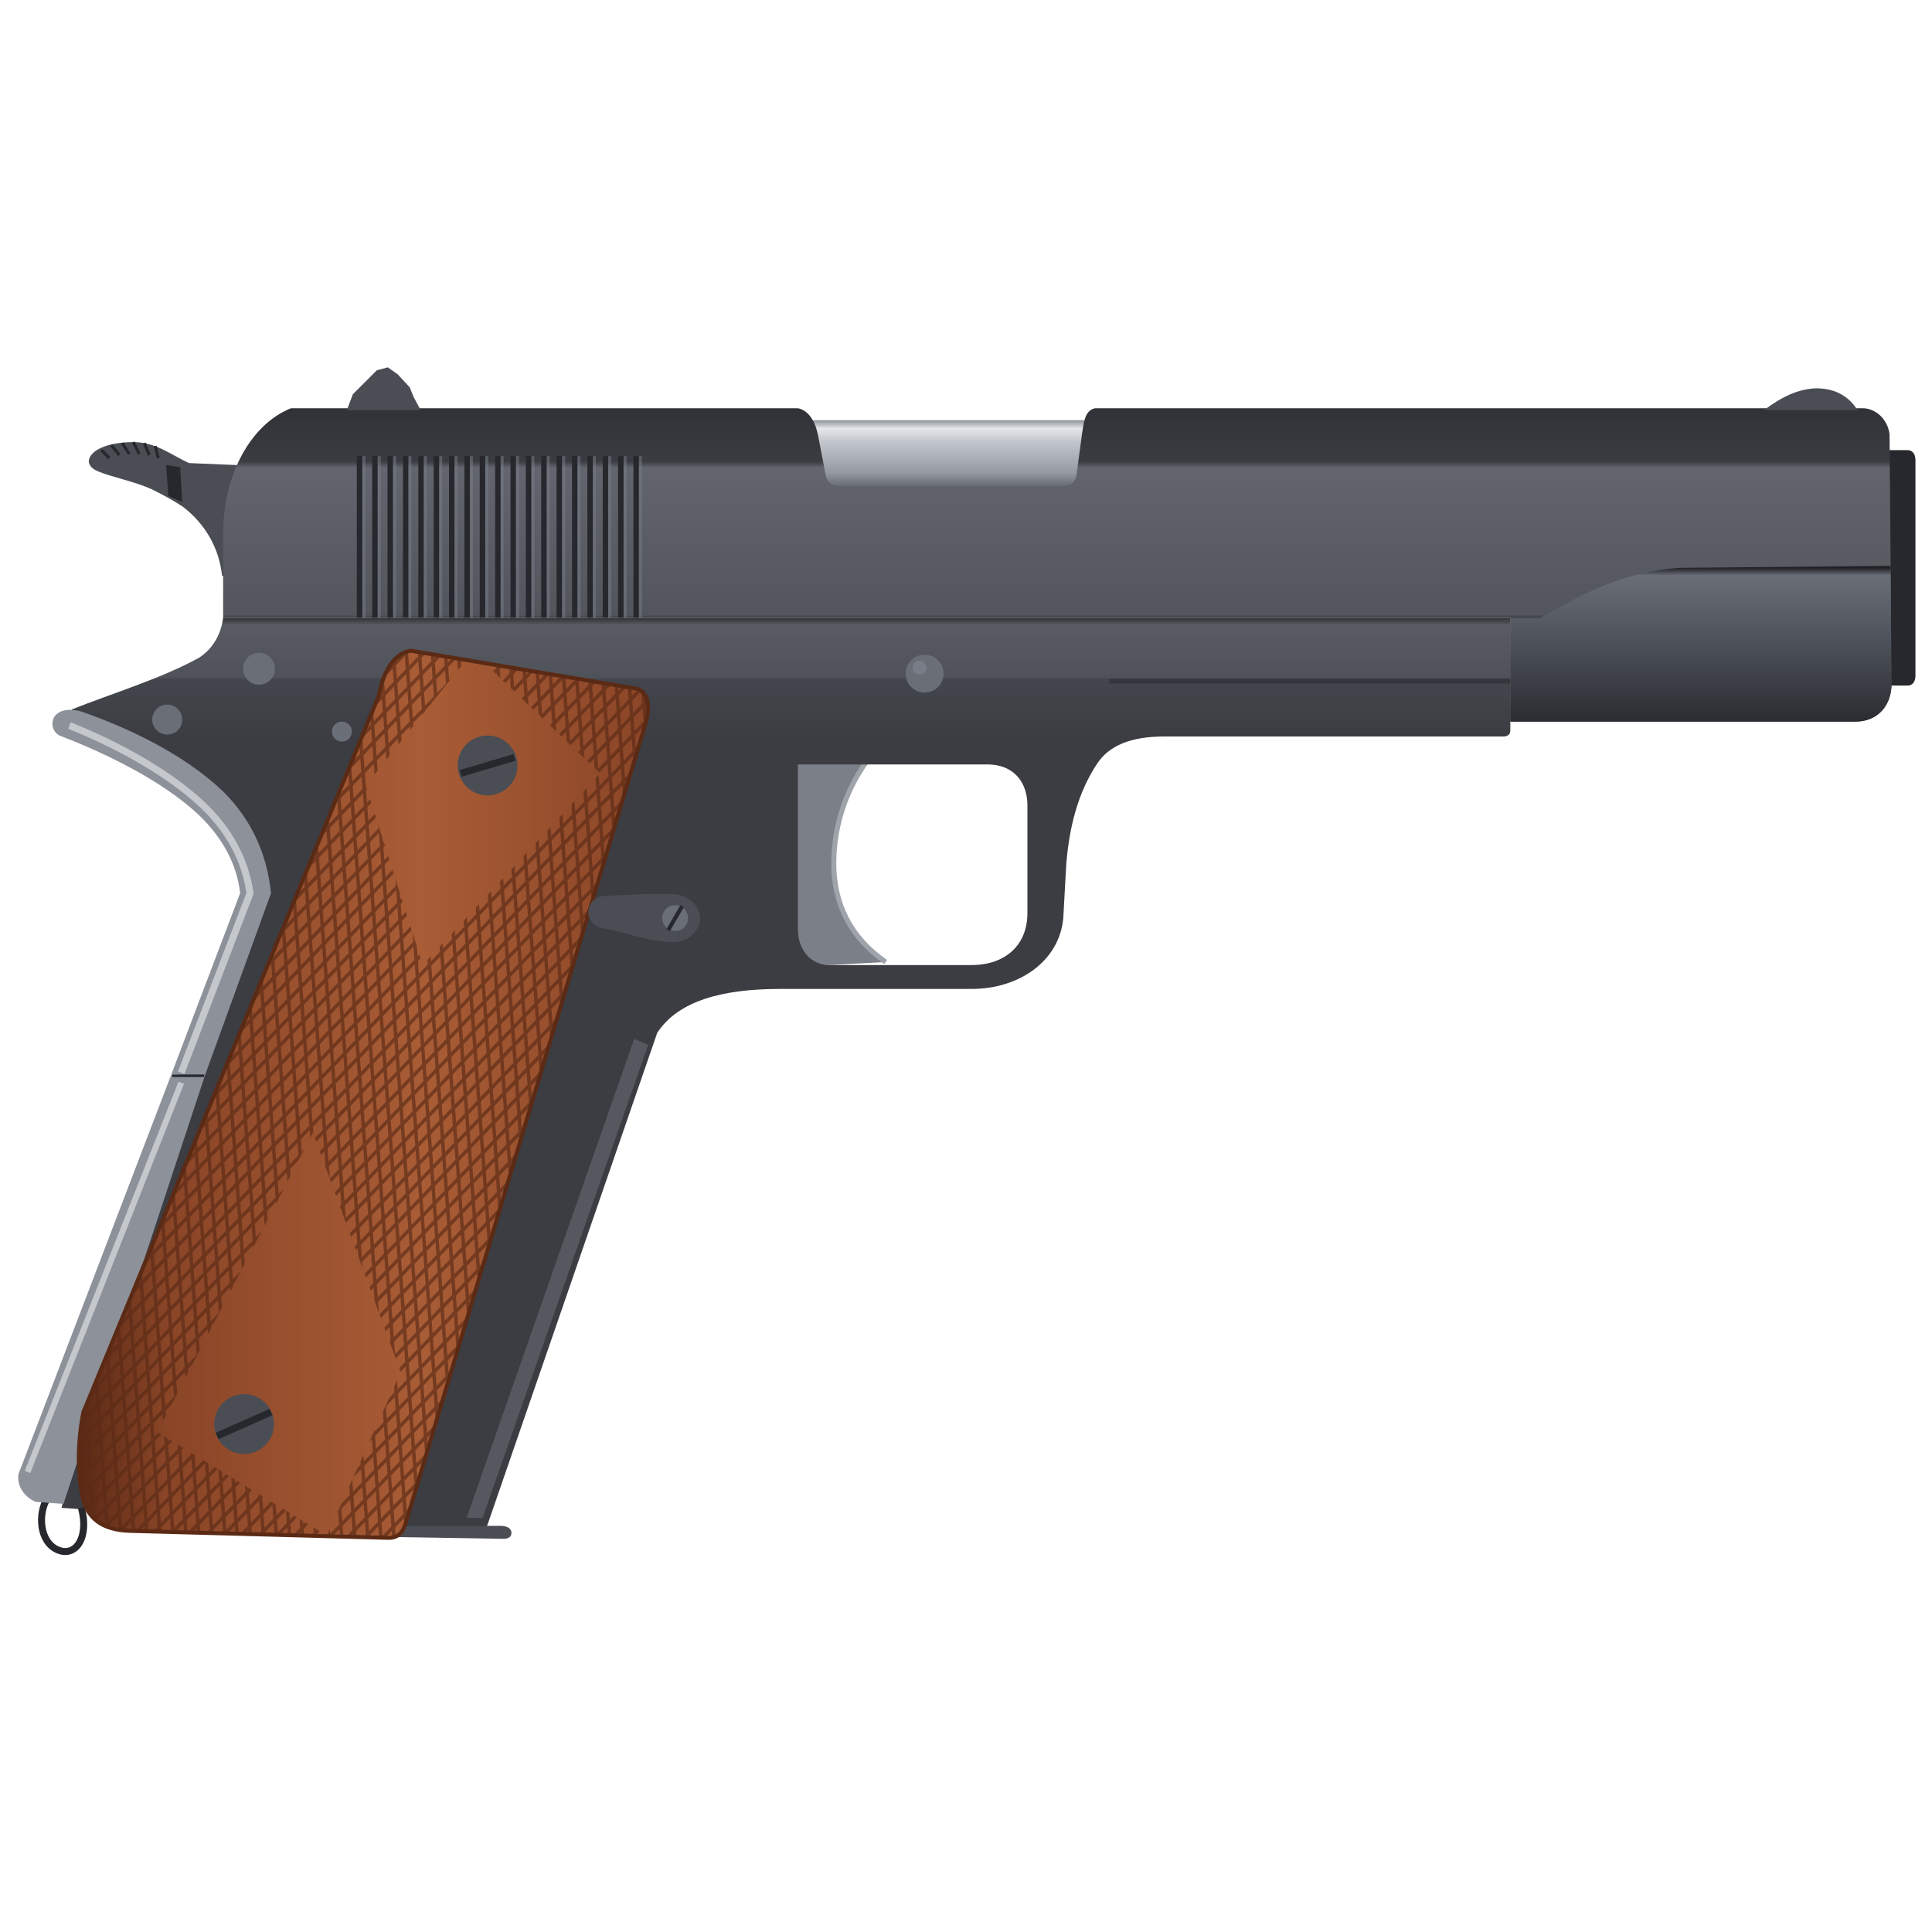
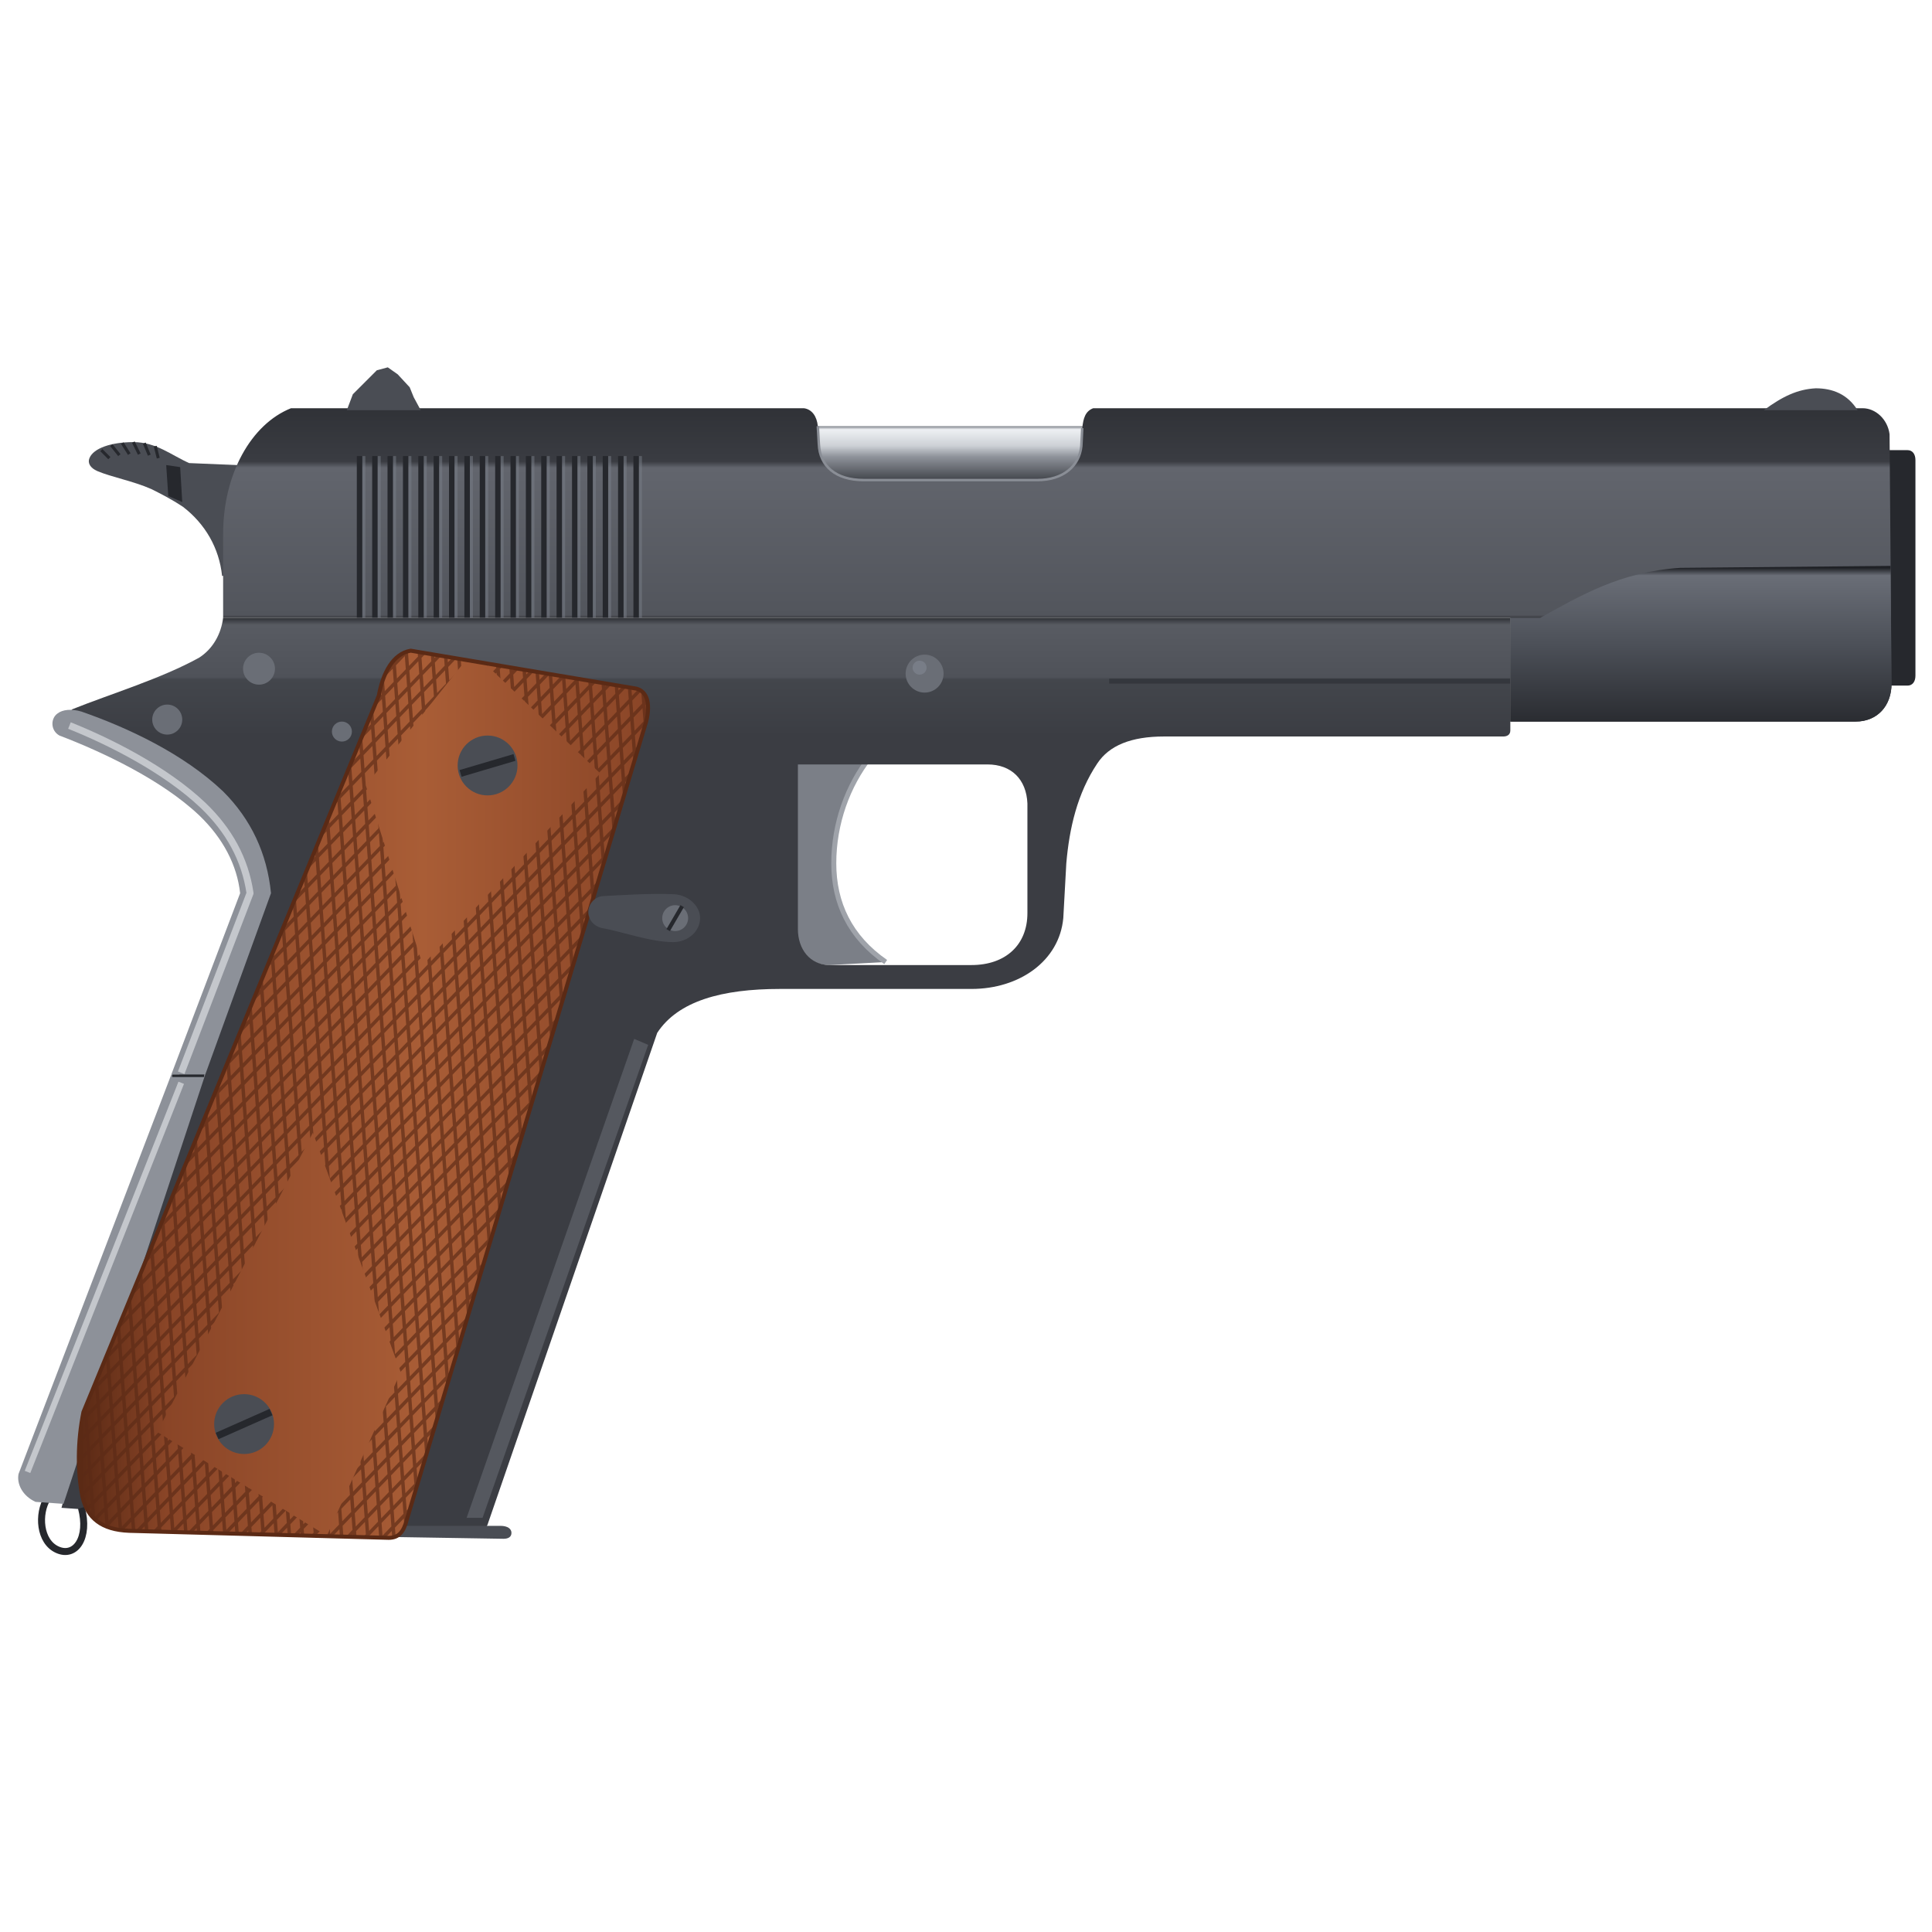
<svg xmlns="http://www.w3.org/2000/svg" width="256" height="256" viewBox="-113.68 -65.61 224 224" fill-rule="evenodd" stroke-linejoin="round" clip-rule="evenodd">
  <defs>
    <linearGradient id="m1911-slide-shading" gradientUnits="userSpaceOnUse" x1="0" y1="-18.28" x2="0" y2="18.05">
      <stop offset="0" stop-color="#303237" />
      <stop offset="0.17" stop-color="#3a3c42" />
      <stop offset="0.19" stop-color="#62656d" />
      <stop offset="0.66" stop-color="#52555c" />
      <stop offset="0.67" stop-color="#36383d" />
      <stop offset="1" stop-color="#36383d" />
    </linearGradient>
    <linearGradient id="m1911-nose-shading" gradientUnits="userSpaceOnUse" x1="0" y1="0.23" x2="0" y2="18.05">
      <stop offset="0" stop-color="#1f2125" />
      <stop offset="0.05" stop-color="#6a6e77" />
      <stop offset="0.5" stop-color="#4c5058" />
      <stop offset="1" stop-color="#2a2c31" />
    </linearGradient>
    <linearGradient id="m1911-frame-shading" gradientUnits="userSpaceOnUse" x1="0" y1="6.02" x2="0" y2="19.78">
      <stop offset="0" stop-color="#2e3035" />
      <stop offset="0.06" stop-color="#585b62" />
      <stop offset="0.5" stop-color="#4f5259" />
      <stop offset="0.52" stop-color="#43464c" />
      <stop offset="1" stop-color="#3b3d43" />
    </linearGradient>
-     <linearGradient id="m1911-barrel-shading" gradientUnits="userSpaceOnUse" x1="0" y1="-16.89" x2="0" y2="-8.79">
-       <stop offset="0" stop-color="#8d9198" />
-       <stop offset="0.12" stop-color="#e4e7eb" />
-       <stop offset="0.3" stop-color="#c3c7cd" />
-       <stop offset="0.75" stop-color="#9599a1" />
-       <stop offset="1" stop-color="#5a5e66" />
+     <linearGradient id="m1911-barrel-shading" gradientUnits="userSpaceOnUse" x1="0" y1="-16.2" x2="0" y2="-9.72">
+       <stop offset="0" stop-color="#7e828a" />
+       <stop offset="0.06" stop-color="#eef0f3" />
+       <stop offset="0.35" stop-color="#cdd1d6" />
+       <stop offset="0.55" stop-color="#8e929a" />
+       <stop offset="1" stop-color="#3c3f45" />
    </linearGradient>
    <linearGradient id="m1911-wood-shading" gradientUnits="userSpaceOnUse" x1="-104.24" y1="-26.84" x2="-38.29" y2="-26.84">
      <stop offset="0" stop-color="#5b2a15" />
      <stop offset="0.15" stop-color="#8a4527" />
      <stop offset="0.6" stop-color="#a95d36" />
      <stop offset="1" stop-color="#8a4527" />
    </linearGradient>
    <clipPath id="m1911-panel-clip">
      <path d="M-66.06,9.83 L-39.91,14.23 C-38.53,14.58 -38.29,16.2 -38.76,18.05 L-66.52,110.6 C-66.87,111.99 -67.45,112.69 -68.61,112.69 L-98.69,111.88 C-101.93,111.76 -103.55,110.37 -104.12,107.94 C-104.7,105.05 -104.7,101.58 -104.01,98.11 L-69.76,15.04 C-69.3,12.49 -68.14,10.18 -66.06,9.83 Z" />
    </clipPath>
  </defs>
  <g id="hammer">
    <path d="M-103.31,-12.49 C-102.85,-13.65 -100.77,-14.35 -98.22,-14.35 C-95.56,-14.35 -93.83,-12.84 -91.75,-11.92 L-83.42,-11.57 L-83.42,1.16 L-87.93,1.16 C-88.27,-2.08 -89.89,-4.86 -92.44,-6.83 C-93.83,-7.75 -94.98,-8.33 -96.14,-8.91 C-98.22,-9.83 -100.77,-10.3 -102.39,-10.99 C-103.2,-11.34 -103.55,-11.92 -103.31,-12.49 Z" fill="#4a4d54" />
    <path d="M-94.41,-11.69 L-92.79,-11.45 L-92.55,-7.4 L-94.17,-8.1 Z" fill="#26282d" />
    <path d="M-101.93,-13.42 L-101,-12.49 M-100.77,-14 L-99.84,-12.84 M-99.5,-14.23 L-98.69,-12.96 M-98.22,-14.35 L-97.53,-12.96 M-96.95,-14.23 L-96.37,-12.84 M-95.68,-13.88 L-95.33,-12.49" stroke="#26282d" stroke-width="0.35" fill="none" />
  </g>
  <g id="barrel">
-     <rect x="-20.36" y="-16.89" width="33.55" height="8.1" fill="url(#m1911-barrel-shading)" />
+     <rect x="-20.36" y="-16.2" width="33.55" height="7.29" fill="url(#m1911-barrel-shading)" />
    <path d="M104.93,-13.42 L107.48,-13.42 C108.06,-13.42 108.4,-12.96 108.4,-12.26 L108.4,12.73 C108.4,13.42 108.06,13.88 107.48,13.88 L104.93,13.88 Z" fill="#26282d" />
  </g>
  <g id="trigger">
    <path d="M-22.56,21.75 L-12.61,21.75 C-15.16,25.22 -17.01,29.85 -17.01,34.48 C-17.01,39.1 -15.16,43.04 -10.99,45.93 L-17.47,46.28 C-19.78,46.28 -21.87,44.66 -22.1,42.34 Z" fill="#7b7f87" />
    <path d="M-12.84,22.21 C-15.39,25.45 -17.01,29.85 -17.01,34.48 C-17.01,39.1 -15.16,43.04 -10.99,45.93" stroke="#9fa3aa" stroke-width="0.58" fill="none" />
  </g>
  <g id="frame">
    <path d="M-87.81,6.02 L61.43,6.02 L61.43,19.09 C61.43,19.55 61.09,19.78 60.62,19.78 L21.29,19.78 C17.47,19.78 14.92,20.82 13.54,22.91 C11.22,26.38 10.3,30.43 9.95,34.48 L9.6,40.84 C9.14,45.81 4.51,49.05 -1.04,49.05 L-23.25,49.05 C-29.96,49.05 -35.06,50.44 -37.48,54.14 L-57.04,110.83 C-57.27,111.64 -57.85,112.57 -59,112.57 L-106.55,109.21 L-92.9,59 L-84.57,37.95 L-89.2,28.46 L-104.24,17.59 L-105.4,16.66 C-100.77,14.81 -94.98,13.07 -90.59,10.64 C-88.97,9.6 -88.04,7.87 -87.81,6.02 Z M0.81,23.02 C3.59,23.02 5.32,24.76 5.44,27.54 L5.44,40.26 C5.44,43.96 2.89,46.28 -1.04,46.28 L-17.47,46.28 C-19.78,46.28 -21.17,44.43 -21.17,42.11 L-21.17,23.02 Z" fill="url(#m1911-frame-shading)" />
    <path d="M-38.53,55.53 L-57.73,110.37 L-59.58,110.37 L-40.15,54.84 Z" fill="#6a6e76" opacity="0.55" />
    <path d="M14.92,13.07 L61.43,13.07 L61.43,13.65 L14.92,13.65 Z" fill="#26282d" opacity="0.5" />
  </g>
  <g id="grip-safety">
    <path d="M-107.02,17.12 C-107.83,17.7 -107.83,19.09 -106.79,19.67 C-101.93,21.52 -94.98,24.76 -90.59,28.92 C-87.81,31.58 -86.19,34.71 -85.84,37.95 L-93.83,59 L-89.89,59 L-82.26,37.95 C-82.72,33.32 -84.57,29.39 -87.81,26.15 C-92.44,21.75 -98.92,18.74 -104.24,16.89 C-105.4,16.54 -106.44,16.66 -107.02,17.12 Z" fill="#8d9199" />
    <path d="M-105.63,18.51 C-101,20.36 -94.52,23.6 -90.13,27.77 C-87.12,30.66 -85.27,34.01 -84.69,37.95 L-92.67,58.77" stroke="#c4c7cc" stroke-width="0.81" fill="none" />
  </g>
  <g id="mainspring-housing">
    <path d="M-108.17,108.06 C-109.33,109.91 -109.1,113.15 -107.02,114.07 C-104.93,115 -103.31,112.69 -104.24,109.21" stroke="#26282d" stroke-width="0.81" fill="none" />
    <path d="M-93.83,59 L-89.89,59 L-106.32,108.75 L-109.56,108.52 C-111.07,107.83 -111.76,106.44 -111.53,105.28 Z" fill="#8d9199" />
    <path d="M-92.67,59.93 L-110.49,105.05" stroke="#c4c7cc" stroke-width="0.69" fill="none" />
    <path d="M-93.71,59.12 L-90.01,59.12" stroke="#26282d" stroke-width="0.29" fill="none" />
  </g>
  <g id="magazine">
    <path d="M-69.53,111.3 L-55.65,111.3 C-54.84,111.3 -54.38,111.64 -54.38,112.11 C-54.38,112.57 -54.72,112.8 -55.3,112.8 L-69.53,112.57 Z" fill="#4a4d54" />
  </g>
  <g id="grip-panel">
    <path d="M-66.06,9.83 L-39.91,14.23 C-38.53,14.58 -38.29,16.2 -38.76,18.05 L-66.52,110.6 C-66.87,111.99 -67.45,112.69 -68.61,112.69 L-98.69,111.88 C-101.93,111.76 -103.55,110.37 -104.12,107.94 C-104.7,105.05 -104.7,101.58 -104.01,98.11 L-69.76,15.04 C-69.3,12.49 -68.14,10.18 -66.06,9.83 Z" fill="url(#m1911-wood-shading)" />
    <g clip-path="url(#m1911-panel-clip)">
      <path d="M12.15,-26.38 L24.18,135.13 M10.64,-26.26 L22.68,135.25 M9.14,-26.15 L21.17,135.36 M7.64,-26.03 L19.67,135.48 M6.13,-25.92 L18.16,135.59 M4.63,-25.8 L16.66,135.71 M3.12,-25.68 L15.16,135.82 M1.62,-25.57 L13.65,135.94 M0.12,-25.45 L12.15,136.06 M-1.39,-25.34 L10.64,136.17 M-2.89,-25.22 L9.14,136.29 M-4.4,-25.11 L7.64,136.4 M-5.9,-24.99 L6.13,136.52 M-7.4,-24.99 L4.63,136.63 M-8.91,-24.87 L3.12,136.75 M-10.41,-24.76 L1.62,136.87 M-11.92,-24.64 L0.12,136.98 M-13.42,-24.53 L-1.27,136.98 M-14.92,-24.41 L-2.78,137.1 M-16.43,-24.3 L-4.28,137.21 M-17.93,-24.18 L-5.78,137.33 M-19.32,-24.06 L-7.29,137.44 M-20.82,-23.95 L-8.79,137.56 M-22.33,-23.83 L-10.3,137.68 M-23.83,-23.72 L-11.8,137.79 M-25.34,-23.6 L-13.3,137.91 M-26.84,-23.49 L-14.81,138.02 M-28.34,-23.37 L-16.31,138.14 M-29.85,-23.25 L-17.82,138.25 M-31.35,-23.14 L-19.32,138.37 M-32.86,-23.02 L-20.82,138.49 M-34.36,-22.91 L-22.33,138.6 M-35.87,-22.79 L-23.83,138.72 M-37.37,-22.68 L-25.34,138.83 M-38.87,-22.56 L-26.84,138.95 M-40.38,-22.44 L-28.34,139.06 M-41.88,-22.33 L-29.85,139.18 M-43.39,-22.21 L-31.35,139.3 M-44.89,-22.1 L-32.86,139.41 M-46.39,-21.98 L-34.36,139.53 M-47.9,-21.87 L-35.87,139.64 M-49.4,-21.75 L-37.37,139.76 M-50.91,-21.63 L-38.87,139.87 M-52.41,-21.52 L-40.38,139.99 M-53.91,-21.52 L-41.88,140.1 M-55.42,-21.4 L-43.27,140.22 M-56.92,-21.29 L-44.77,140.34 M-58.43,-21.17 L-46.28,140.34 M-59.81,-21.06 L-47.78,140.45 M-61.32,-20.94 L-49.29,140.57 M-62.82,-20.82 L-50.79,140.68 M-64.33,-20.71 L-52.29,140.8 M-65.83,-20.59 L-53.8,140.91 M-67.33,-20.48 L-55.3,141.03 M-68.84,-20.36 L-56.81,141.15 M-70.34,-20.25 L-58.31,141.26 M-71.85,-20.13 L-59.81,141.38 M-73.35,-20.01 L-61.32,141.49 M-74.85,-19.9 L-62.82,141.61 M-76.36,-19.78 L-64.33,141.72 M-77.86,-19.67 L-65.83,141.84 M-79.37,-19.55 L-67.33,141.96 M-80.87,-19.44 L-68.84,142.07 M-82.37,-19.32 L-70.34,142.19 M-83.88,-19.21 L-71.85,142.3 M-85.38,-19.09 L-73.35,142.42 M-86.89,-18.97 L-74.85,142.53 M-88.39,-18.86 L-76.36,142.65 M-89.89,-18.74 L-77.86,142.77 M-91.4,-18.63 L-79.37,142.88 M-92.9,-18.51 L-80.87,143 M-94.41,-18.4 L-82.37,143.11 M-95.91,-18.28 L-83.88,143.23 M-97.41,-18.16 L-85.27,143.34 M-98.92,-18.16 L-86.77,143.46 M-100.42,-18.05 L-88.27,143.58 M-101.81,-17.93 L-89.78,143.69 M-103.31,-17.82 L-91.28,143.69 M-104.82,-17.7 L-92.79,143.81 M-106.32,-17.59 L-94.29,143.92 M-107.83,-17.47 L-95.79,144.04 M-109.33,-17.35 L-97.3,144.15 M-110.83,-17.24 L-98.8,144.27 M-112.34,-17.12 L-100.31,144.39 M-113.84,-17.01 L-101.81,144.5 M-115.35,-16.89 L-103.31,144.62 M-116.85,-16.78 L-104.82,144.73 M-118.35,-16.66 L-106.32,144.85 M-119.86,-16.54 L-107.83,144.96 M-121.36,-16.43 L-109.33,145.08 M-122.87,-16.31 L-110.83,145.2 M-124.37,-16.2 L-112.34,145.31 M-125.87,-16.08 L-113.84,145.43 M-127.38,-15.97 L-115.35,145.54 M-128.88,-15.85 L-116.85,145.66 M-130.39,-15.73 L-118.35,145.77 M-131.89,-15.62 L-119.86,145.89 M-133.39,-15.5 L-121.36,146.01 M-134.9,-15.39 L-122.87,146.12 M-136.4,-15.27 L-124.37,146.24 M-137.91,-15.16 L-125.76,146.35 M-139.41,-15.04 L-127.26,146.47 M-140.91,-14.92 L-128.77,146.58 M-142.42,-14.81 L-130.27,146.7 M-143.81,-14.81 L-131.78,146.82 M-145.31,-14.69 L-133.28,146.93 M-146.82,-14.58 L-134.78,147.05 M-148.32,-14.46 L-136.29,147.16 M-149.82,-14.35 L-137.79,147.16 M-151.33,-14.23 L-139.3,147.28 M-152.83,-14.11 L-140.8,147.39 M-154.34,-14 L-142.3,147.51 M-155.84,-13.88 L-143.81,147.63 M-157.34,-13.77 L-145.31,147.74 M-158.85,-13.65 L-146.82,147.86 M-160.35,-13.54 L-148.32,147.97 M-161.86,-13.42 L-149.82,148.09 M-163.36,-13.3 L-151.33,148.2 M-164.86,-13.19 L-152.83,148.32 M-166.37,-13.07 L-154.34,148.43 M-167.87,-12.96 L-155.84,148.55 M49.29,65.25 L-62.94,181.99 M48.24,64.21 L-63.98,180.94 M47.2,63.17 L-65.02,179.9 M46.05,62.13 L-66.18,178.86 M45,61.09 L-67.22,177.82 M43.96,60.04 L-68.37,176.78 M42.81,59 L-69.42,175.74 M41.77,57.96 L-70.46,174.7 M40.61,56.92 L-71.61,173.66 M39.57,55.88 L-72.66,172.61 M38.53,54.84 L-73.7,171.57 M37.37,53.8 L-74.85,170.53 M36.33,52.76 L-75.9,169.49 M35.29,51.72 L-77.05,168.45 M34.13,50.67 L-78.09,167.41 M33.09,49.63 L-79.13,166.37 M31.93,48.59 L-80.29,165.33 M30.89,47.55 L-81.33,164.28 M29.85,46.51 L-82.37,163.24 M28.69,45.47 L-83.53,162.2 M27.65,44.43 L-84.57,161.16 M26.61,43.39 L-85.73,160.12 M25.45,42.34 L-86.77,159.08 M24.41,41.3 L-87.81,158.04 M23.25,40.26 L-88.97,157 M22.21,39.22 L-90.01,155.96 M21.17,38.18 L-91.05,154.91 M20.01,37.14 L-92.21,153.87 M18.97,36.1 L-93.25,152.83 M17.93,35.06 L-94.29,151.79 M16.78,34.01 L-95.45,150.75 M15.73,32.97 L-96.49,149.71 M14.58,31.93 L-97.65,148.67 M13.54,30.89 L-98.69,147.63 M12.49,29.85 L-99.73,146.58 M11.34,28.81 L-100.88,145.54 M10.3,27.65 L-101.93,144.5 M9.26,26.61 L-102.97,143.46 M8.1,25.57 L-104.12,142.42 M7.06,24.53 L-105.17,141.38 M6.02,23.49 L-106.32,140.34 M4.86,22.44 L-107.36,139.3 M3.82,21.4 L-108.4,138.25 M2.66,20.36 L-109.56,137.21 M1.62,19.32 L-110.6,136.17 M0.58,18.28 L-111.64,135.13 M-0.58,17.24 L-112.8,134.09 M-1.62,16.2 L-113.84,133.05 M-2.66,15.16 L-115,132.01 M-3.82,14.11 L-116.04,130.97 M-4.86,13.07 L-117.08,129.92 M-6.02,12.03 L-118.24,128.88 M-7.06,10.99 L-119.28,127.84 M-8.1,9.95 L-120.32,126.8 M-9.26,8.91 L-121.48,125.76 M-10.3,7.87 L-122.52,124.72 M-11.34,6.83 L-123.68,123.68 M-12.49,5.78 L-124.72,122.64 M-13.54,4.74 L-125.76,121.59 M-14.69,3.7 L-126.92,120.55 M-15.73,2.66 L-127.96,119.51 M-16.78,1.62 L-129,118.47 M-17.93,0.58 L-130.16,117.43 M-18.97,-0.46 L-131.2,116.39 M-20.01,-1.5 L-132.35,115.35 M-21.17,-2.55 L-133.39,114.31 M-22.21,-3.59 L-134.44,113.26 M-23.37,-4.63 L-135.59,112.22 M-24.41,-5.67 L-136.63,111.18 M-25.45,-6.71 L-137.68,110.14 M-26.61,-7.75 L-138.83,109.1 M-27.65,-8.79 L-139.87,108.06 M-28.69,-9.83 L-141.03,107.02 M-29.85,-10.88 L-142.07,105.98 M-30.89,-11.92 L-143.11,104.93 M-32.05,-12.96 L-144.27,103.89 M-33.09,-14 L-145.31,102.85 M-34.13,-15.04 L-146.35,101.81 M-35.29,-16.08 L-147.51,100.77 M-36.33,-17.12 L-148.55,99.73 M-37.37,-18.16 L-149.71,98.69 M-38.53,-19.21 L-150.75,97.65 M-39.57,-20.25 L-151.79,96.6 M-40.72,-21.29 L-152.95,95.56 M-41.77,-22.33 L-153.99,94.52 M-42.81,-23.37 L-155.03,93.36 M-43.96,-24.41 L-156.19,92.32 M-45,-25.45 L-157.23,91.28 M-46.05,-26.49 L-158.27,90.24 M-47.2,-27.54 L-159.43,89.2 M-48.24,-28.58 L-160.47,88.16 M-49.4,-29.62 L-161.62,87.12 M-50.44,-30.66 L-162.67,86.08 M-51.48,-31.7 L-163.71,85.03 M-52.64,-32.74 L-164.86,83.99 M-53.68,-33.78 L-165.9,82.95 M-54.72,-34.82 L-166.95,81.91 M-55.88,-35.87 L-168.1,80.87 M-56.92,-36.91 L-169.14,79.83 M-57.96,-37.95 L-170.3,78.79 M-59.12,-38.99 L-171.34,77.75 M-60.16,-40.03 L-172.38,76.7 M-61.32,-41.07 L-173.54,75.66 M-62.36,-42.11 L-174.58,74.62 M-63.4,-43.15 L-175.62,73.58 M-64.56,-44.19 L-176.78,72.54 M-65.6,-45.24 L-177.82,71.5 M-66.64,-46.28 L-178.98,70.46 M-67.8,-47.32 L-180.02,69.42 M-68.84,-48.36 L-181.06,68.37 M-69.99,-49.4 L-182.22,67.33 M-71.04,-50.44 L-183.26,66.29 M-72.08,-51.48 L-184.3,65.25 M-73.23,-52.52 L-185.46,64.21 M-74.28,-53.57 L-186.5,63.17 M-75.32,-54.61 L-187.66,62.13 M-76.47,-55.65 L-188.7,61.09 M-77.51,-56.69 L-189.74,60.04 M-78.67,-57.73 L-190.89,59 M-79.71,-58.77 L-191.94,57.96 M-80.75,-59.81 L-192.98,56.92" stroke="#5b2a15" stroke-width="0.4" opacity="0.65" fill="none" />
    </g>
    <path d="M-58.89,9.95 L-44.08,24.06 L-64.67,46.28 L-71.27,25.45 Z" fill="url(#m1911-wood-shading)" clip-path="url(#m1911-panel-clip)" />
    <path d="M-77.4,65.71 L-67.22,93.48 L-75.78,112.45 L-95.45,100.42 Z" fill="url(#m1911-wood-shading)" clip-path="url(#m1911-panel-clip)" />
    <path d="M-66.06,9.83 L-39.91,14.23 C-38.53,14.58 -38.29,16.2 -38.76,18.05 L-66.52,110.6 C-66.87,111.99 -67.45,112.69 -68.61,112.69 L-98.69,111.88 C-101.93,111.76 -103.55,110.37 -104.12,107.94 C-104.7,105.05 -104.7,101.58 -104.01,98.11 L-69.76,15.04 C-69.3,12.49 -68.14,10.18 -66.06,9.83 Z" stroke="#5b2a15" stroke-width="0.46" fill="none" />
    <circle cx="-57.15" cy="23.14" r="3.47" fill="#4a4d54" />
    <path d="M-60.28,24.06 L-54.03,22.21" stroke="#26282d" stroke-width="0.81" />
    <circle cx="-85.38" cy="99.5" r="3.47" fill="#4a4d54" />
    <path d="M-88.51,100.88 L-82.26,98.11" stroke="#26282d" stroke-width="0.81" />
  </g>
  <g id="slide">
-     <path d="M-79.94,-18.28 L-21.17,-18.28 C-20.01,-18.05 -19.21,-16.89 -18.86,-15.27 L-17.93,-10.41 C-17.7,-9.6 -17.12,-9.26 -16.31,-9.26 L9.6,-9.26 C10.41,-9.26 10.88,-9.6 11.11,-10.41 L11.8,-15.5 C12.03,-17.12 12.26,-18.05 13.3,-18.28 L102.27,-18.28 C103.78,-18.28 105.17,-17.01 105.4,-15.27 L105.63,13.65 C105.63,16.2 104.01,18.05 101.46,18.05 L61.43,18.05 L61.43,6.02 L-87.81,6.02 L-87.81,-3.7 C-87.81,-10.64 -84.57,-16.43 -79.94,-18.28 Z" fill="url(#m1911-slide-shading)" />
+     <path d="M-79.94,-18.28 L-20.48,-18.28 C-19.55,-18.16 -18.97,-17.35 -18.86,-16.2 L-18.74,-14.11 C-18.63,-11.57 -16.78,-9.95 -13.54,-9.95 L6.59,-9.95 C9.6,-9.95 11.45,-11.57 11.69,-13.88 L11.8,-15.97 C11.92,-17.12 12.15,-17.93 13.07,-18.28 L102.27,-18.28 C103.78,-18.28 105.17,-17.01 105.4,-15.27 L105.63,13.65 C105.63,16.2 104.01,18.05 101.46,18.05 L61.43,18.05 L61.43,6.02 L-87.81,6.02 L-87.81,-3.7 C-87.81,-10.64 -84.57,-16.43 -79.94,-18.28 Z" fill="url(#m1911-slide-shading)" />
    <path d="M61.43,6.02 L64.9,6.02 C69.53,3.47 74.16,0.69 81.1,0.23 L105.51,0 L105.63,13.65 C105.63,16.2 104.01,18.05 101.46,18.05 L61.43,18.05 Z" fill="url(#m1911-nose-shading)" />
+     <path d="M-18.86,-16.2 L-18.74,-14.11 C-18.63,-11.57 -16.78,-9.95 -13.54,-9.95 L6.59,-9.95 C9.6,-9.95 11.45,-11.57 11.69,-13.88 L11.8,-15.97" stroke="#8a8e96" stroke-width="0.29" fill="none" />
    <g id="serrations">
      <rect x="-72.31" y="-12.73" width="0.64" height="18.74" fill="#26282d" />
      <rect x="-71.67" y="-12.73" width="0.35" height="18.74" fill="#787d87" opacity="0.5" />
      <rect x="-70.53" y="-12.73" width="0.64" height="18.74" fill="#26282d" />
      <rect x="-69.89" y="-12.73" width="0.35" height="18.74" fill="#787d87" opacity="0.5" />
      <rect x="-68.75" y="-12.73" width="0.64" height="18.74" fill="#26282d" />
      <rect x="-68.11" y="-12.73" width="0.35" height="18.74" fill="#787d87" opacity="0.5" />
      <rect x="-66.96" y="-12.73" width="0.64" height="18.74" fill="#26282d" />
      <rect x="-66.33" y="-12.73" width="0.35" height="18.74" fill="#787d87" opacity="0.5" />
      <rect x="-65.18" y="-12.73" width="0.64" height="18.74" fill="#26282d" />
      <rect x="-64.55" y="-12.73" width="0.35" height="18.74" fill="#787d87" opacity="0.5" />
      <rect x="-63.4" y="-12.73" width="0.64" height="18.74" fill="#26282d" />
      <rect x="-62.76" y="-12.73" width="0.35" height="18.74" fill="#787d87" opacity="0.5" />
      <rect x="-61.62" y="-12.73" width="0.64" height="18.74" fill="#26282d" />
      <rect x="-60.98" y="-12.73" width="0.35" height="18.74" fill="#787d87" opacity="0.5" />
      <rect x="-59.84" y="-12.73" width="0.64" height="18.74" fill="#26282d" />
      <rect x="-59.2" y="-12.73" width="0.35" height="18.74" fill="#787d87" opacity="0.5" />
      <rect x="-58.06" y="-12.73" width="0.64" height="18.74" fill="#26282d" />
      <rect x="-57.42" y="-12.73" width="0.35" height="18.74" fill="#787d87" opacity="0.5" />
      <rect x="-56.27" y="-12.73" width="0.64" height="18.74" fill="#26282d" />
      <rect x="-55.64" y="-12.73" width="0.35" height="18.74" fill="#787d87" opacity="0.5" />
      <rect x="-54.49" y="-12.73" width="0.64" height="18.74" fill="#26282d" />
      <rect x="-53.86" y="-12.73" width="0.35" height="18.74" fill="#787d87" opacity="0.5" />
      <rect x="-52.71" y="-12.73" width="0.64" height="18.74" fill="#26282d" />
      <rect x="-52.07" y="-12.73" width="0.35" height="18.74" fill="#787d87" opacity="0.5" />
      <rect x="-50.93" y="-12.73" width="0.64" height="18.74" fill="#26282d" />
      <rect x="-50.29" y="-12.73" width="0.35" height="18.74" fill="#787d87" opacity="0.5" />
      <rect x="-49.15" y="-12.73" width="0.64" height="18.74" fill="#26282d" />
      <rect x="-48.51" y="-12.73" width="0.35" height="18.74" fill="#787d87" opacity="0.5" />
      <rect x="-47.36" y="-12.73" width="0.64" height="18.74" fill="#26282d" />
      <rect x="-46.73" y="-12.73" width="0.35" height="18.74" fill="#787d87" opacity="0.5" />
      <rect x="-45.58" y="-12.73" width="0.64" height="18.74" fill="#26282d" />
      <rect x="-44.95" y="-12.73" width="0.35" height="18.74" fill="#787d87" opacity="0.5" />
      <rect x="-43.8" y="-12.73" width="0.64" height="18.74" fill="#26282d" />
      <rect x="-43.17" y="-12.73" width="0.35" height="18.74" fill="#787d87" opacity="0.5" />
      <rect x="-42.02" y="-12.73" width="0.64" height="18.74" fill="#26282d" />
      <rect x="-41.38" y="-12.73" width="0.35" height="18.74" fill="#787d87" opacity="0.5" />
      <rect x="-40.24" y="-12.73" width="0.64" height="18.74" fill="#26282d" />
      <rect x="-39.6" y="-12.73" width="0.35" height="18.74" fill="#787d87" opacity="0.5" />
    </g>
    <path id="rear-sight" d="M-73.47,-18.05 L-72.77,-19.9 L-71.27,-21.4 L-69.99,-22.68 L-68.72,-23.02 L-67.57,-22.21 L-66.18,-20.71 L-65.71,-19.55 L-64.9,-18.05 Z" fill="#4a4d54" />
    <path id="front-sight" d="M90.82,-18.05 C93.02,-19.67 94.75,-20.48 96.84,-20.59 C98.8,-20.59 100.54,-19.9 101.69,-18.05 Z" fill="#4a4d54" />
  </g>
  <g id="pins" fill="#6a6e76">
    <circle cx="-83.65" cy="11.92" r="1.85" />
    <circle cx="-94.29" cy="17.82" r="1.74" />
    <circle cx="-74.04" cy="19.21" r="1.16" />
    <circle cx="-6.48" cy="12.49" r="2.2" />
    <circle cx="-7.06" cy="11.8" r="0.81" fill="#787d87" />
    <path d="M-43.85,38.29 C-41.77,38.18 -38.29,37.95 -35.75,38.06 C-34.01,38.06 -32.51,39.34 -32.51,40.84 C-32.51,42.34 -33.9,43.62 -35.63,43.62 C-38.29,43.62 -41.77,42.34 -43.85,42 C-44.89,41.77 -45.47,40.96 -45.47,40.15 C-45.47,39.22 -44.77,38.41 -43.85,38.29 Z" fill="#4a4d54" />
    <circle cx="-35.4" cy="40.84" r="1.5" fill="#6a6e76" />
    <path d="M-36.21,42.23 L-34.59,39.45" stroke="#26282d" stroke-width="0.46" />
  </g>
</svg>
